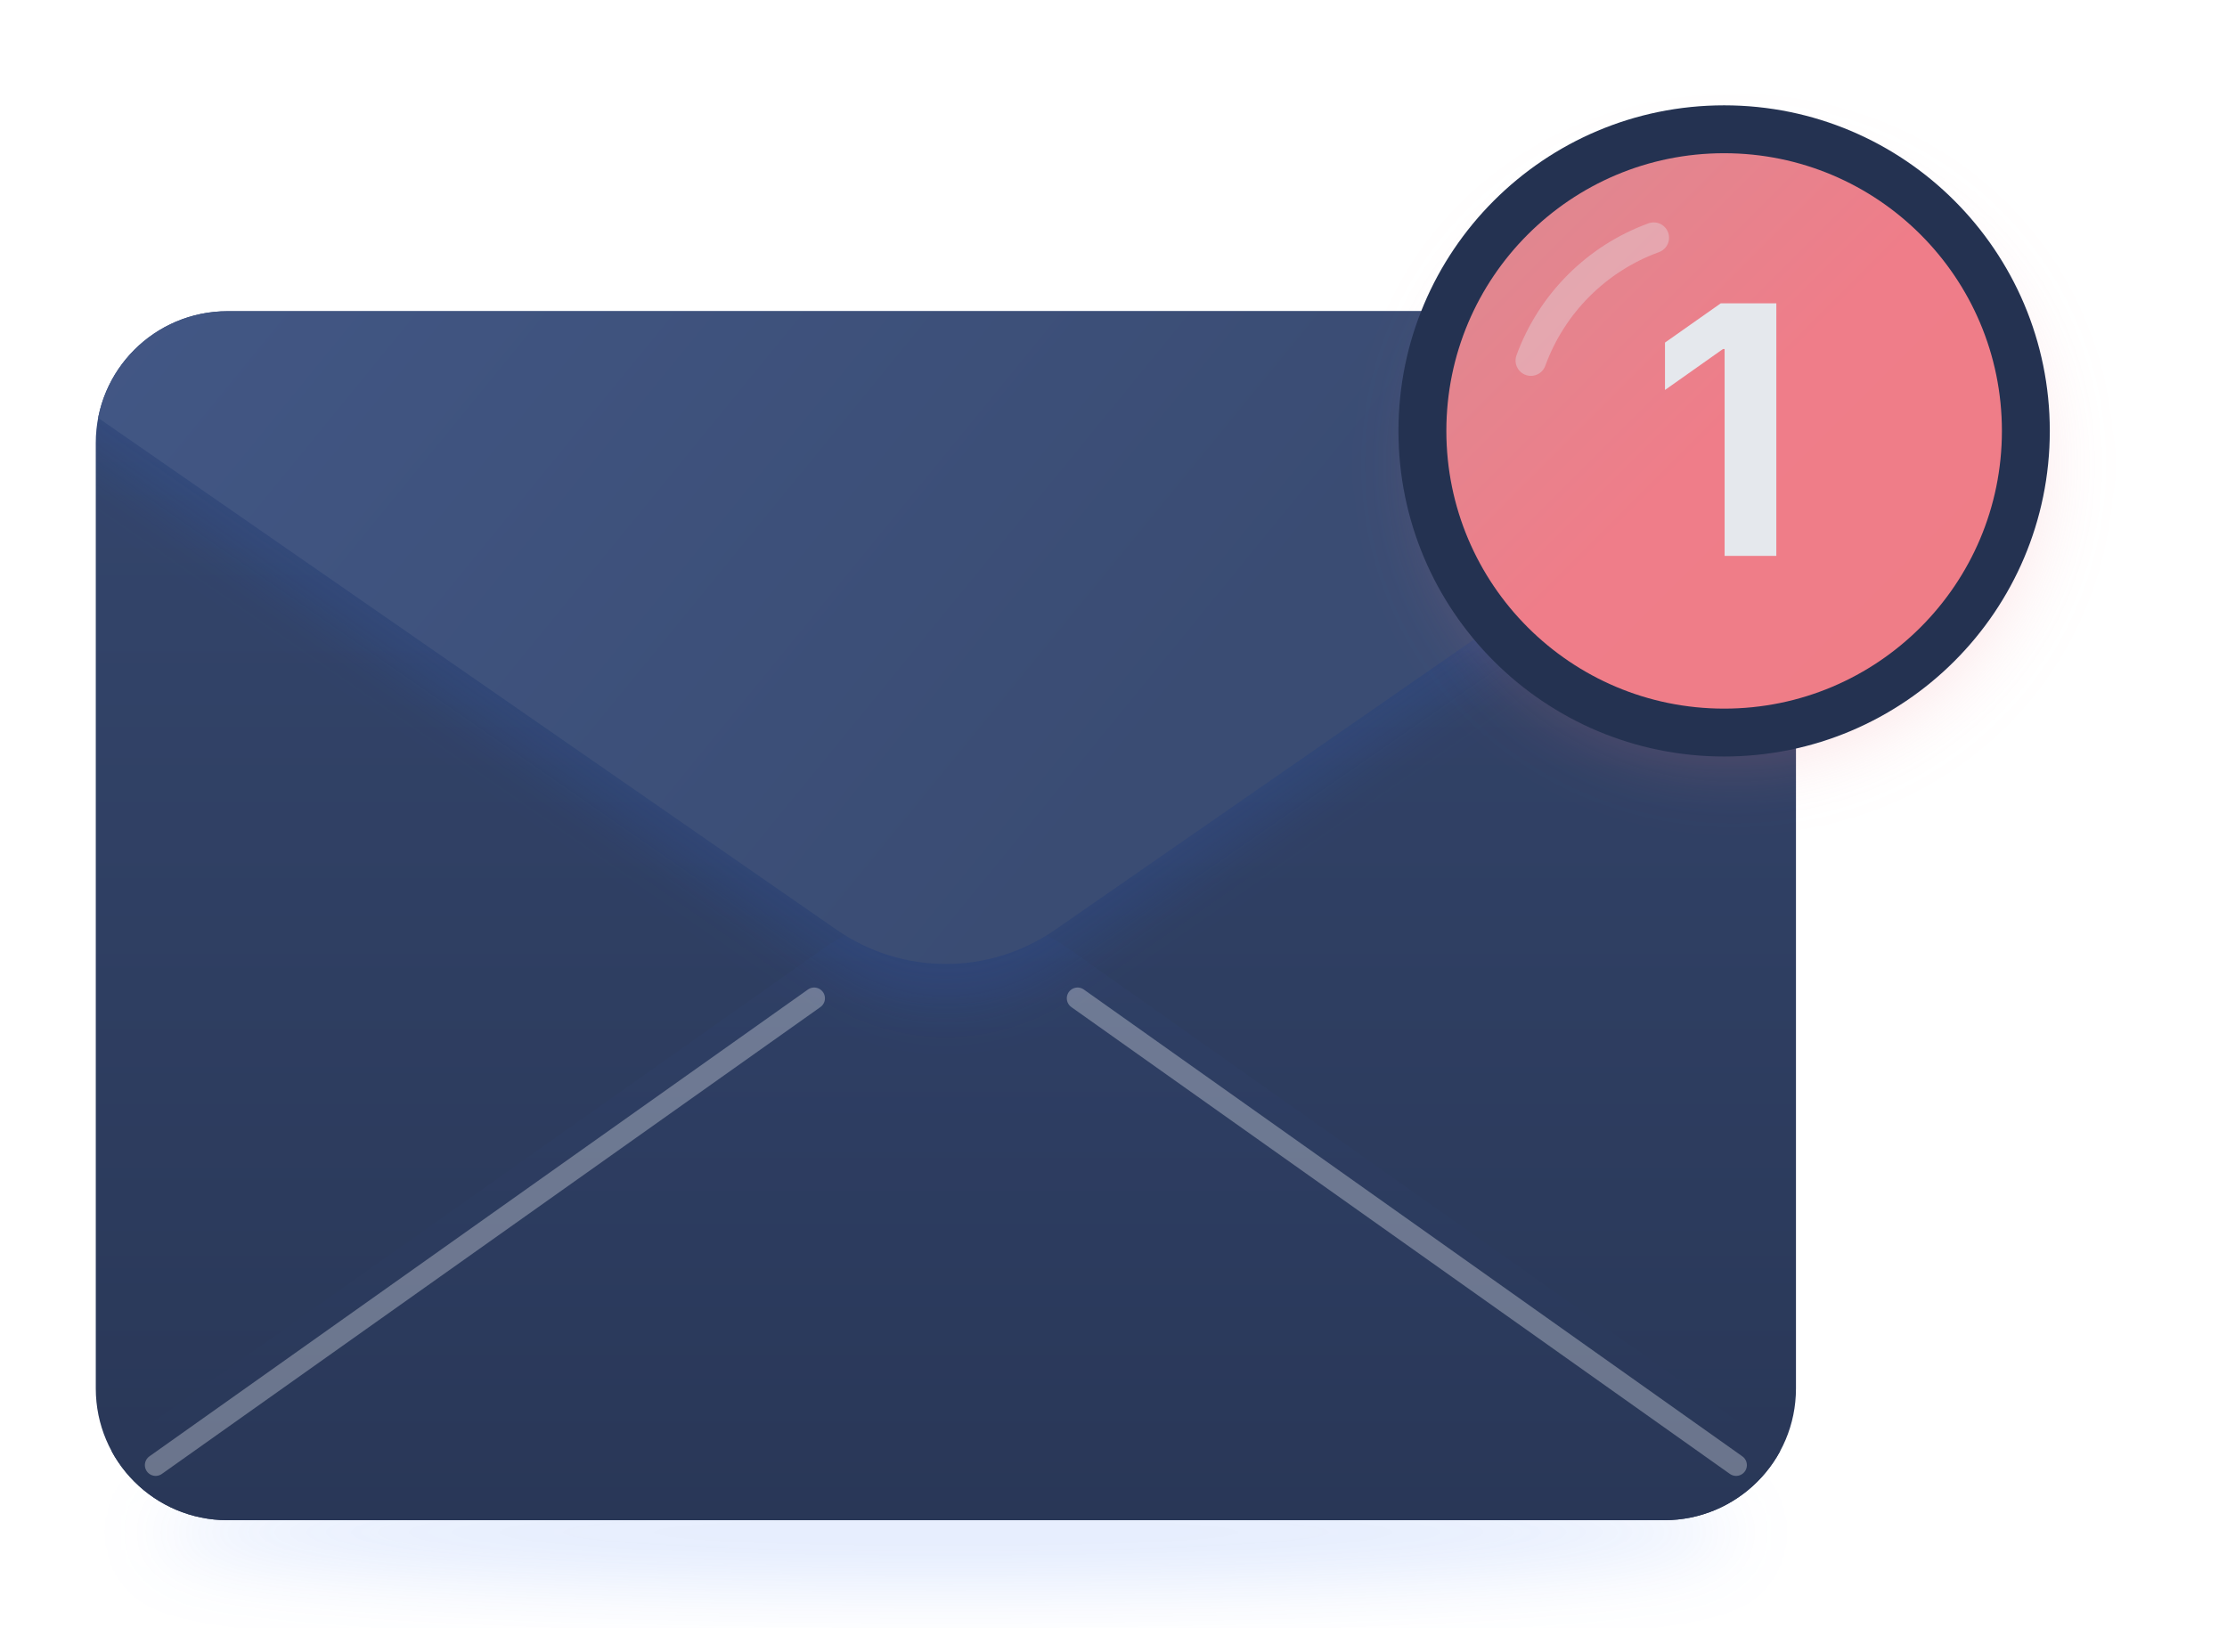
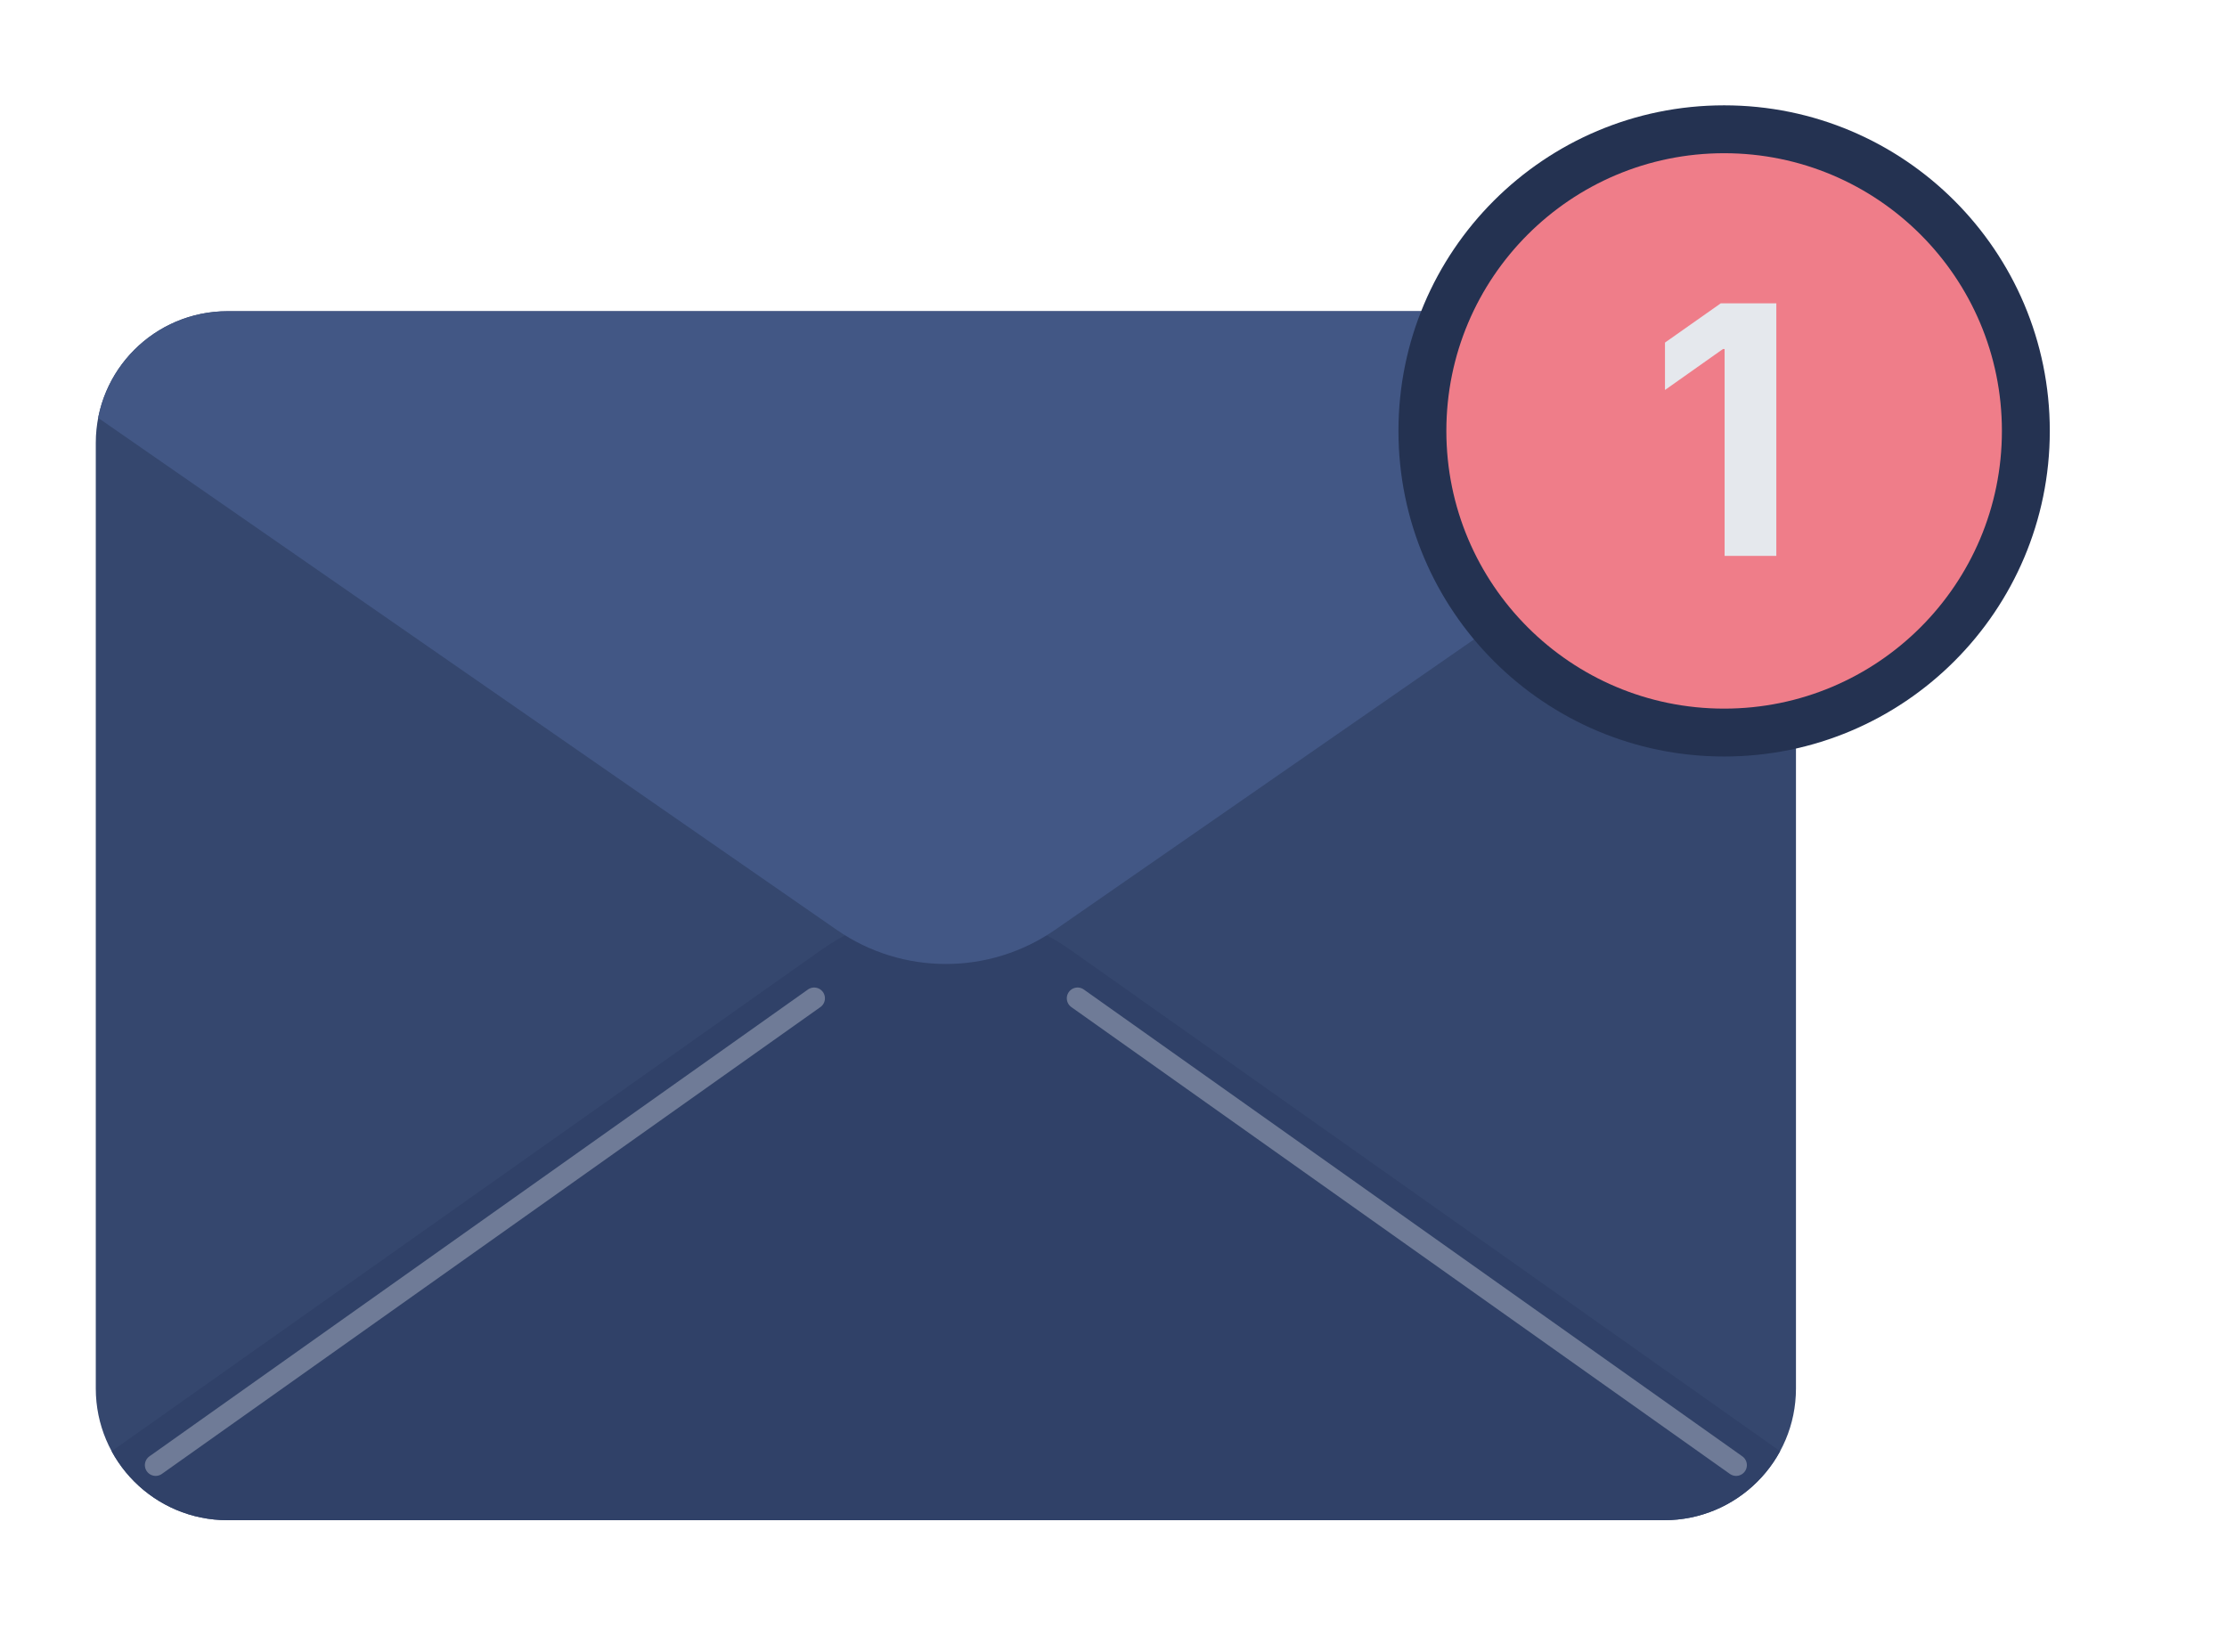
<svg xmlns="http://www.w3.org/2000/svg" width="93" height="69" viewBox="0 0 93 69">
  <defs>
-     <linearGradient id="busta-luce" x1="0" x2="0" y1="13" y2="63.5" gradientUnits="userSpaceOnUse">
-       <stop offset="0" stop-color="#35476E" />
-       <stop offset="1" stop-color="#293757" />
-     </linearGradient>
-     <linearGradient id="lembo-luce" x1="4" x2="39.5" y1="13" y2="42" gradientUnits="userSpaceOnUse">
-       <stop offset="0" stop-color="#425785" />
-       <stop offset="1" stop-color="#3A4C73" />
-     </linearGradient>
-     <linearGradient id="tasca-luce" x1="0" x2="0" y1="36" y2="63.5" gradientUnits="userSpaceOnUse">
-       <stop offset="0" stop-color="#304168" />
-       <stop offset="1" stop-color="#293757" />
-     </linearGradient>
-     <linearGradient id="badge-luce" x1="63.3" x2="80.7" y1="9.3" y2="26.7" gradientUnits="userSpaceOnUse">
-       <stop offset="0" stop-color="#E08790" />
-       <stop offset=".5" stop-color="#EF7D89" />
-       <stop offset="1" stop-color="#EF7D87" />
-     </linearGradient>
-     <filter id="sfuma-ombra" width="93" height="68" x="0" y="0" filterUnits="userSpaceOnUse">
-       <feGaussianBlur stdDeviation="1.5" />
-     </filter>
-     <filter id="sfuma-lembo" width="140%" height="160%" x="-20%" y="-20%">
-       <feGaussianBlur stdDeviation="1.1" />
-     </filter>
    <clipPath id="busta-forma">
      <path d="M9.5 13h60a5.5 5.5 0 0 1 5.5 5.5V58a5.5 5.5 0 0 1-5.5 5.5h-60A5.5 5.5 0 0 1 4 58V18.5A5.5 5.5 0 0 1 9.5 13" />
    </clipPath>
  </defs>
-   <ellipse id="busta-ombra" cx="39.5" cy="64" fill="#316FF4" filter="url(#sfuma-ombra)" opacity=".14" rx="33" ry="2.2" />
  <g id="busta" clip-path="url(#busta-forma)">
-     <path id="busta-corpo" fill="url(#busta-luce)" d="M9.5 13h60a5.5 5.5 0 0 1 5.5 5.5V58a5.5 5.5 0 0 1-5.5 5.5h-60A5.5 5.5 0 0 1 4 58V18.5A5.5 5.5 0 0 1 9.5 13" />
-     <path id="busta-tasca" fill="url(#tasca-luce)" d="M2 65.5v-3l32.31-22.83a9 9 0 0 1 10.38 0L77 62.5v3z" />
+     <path id="busta-corpo" fill="#35476E" d="M9.5 13h60a5.5 5.5 0 0 1 5.5 5.5V58a5.5 5.5 0 0 1-5.5 5.5h-60A5.5 5.5 0 0 1 4 58V18.5A5.5 5.5 0 0 1 9.5 13" />
+     <path id="busta-tasca" fill="#304168" d="M2 65.5v-3l32.31-22.83a9 9 0 0 1 10.38 0L77 62.5v3z" />
    <path id="busta-pieghe" stroke="#E5E8ED" stroke-linecap="round" stroke-opacity=".35" stroke-width=".9" d="M6.5 61.2 34 41.7m38.5 19.5L45 41.7" />
-     <path id="busta-lembo-ombra" fill="#316FF4" d="M2 12.6h75v5L44.06 40.44a8 8 0 0 1-9.12 0L2 17.6z" filter="url(#sfuma-lembo)" opacity=".13" />
-     <path id="busta-lembo" fill="url(#lembo-luce)" d="M2 11h75v5L44.06 38.84a8 8 0 0 1-9.12 0L2 16z" />
+     <path id="busta-lembo" fill="#425785" d="M2 11h75v5L44.06 38.84a8 8 0 0 1-9.12 0L2 16z" />
  </g>
-   <ellipse id="badge-ombra" cx="72.4" cy="19.4" fill="#EF7D87" filter="url(#sfuma-ombra)" opacity=".2" rx="12.8" ry="12.4" />
  <g id="badge">
    <circle id="badge-bordo" cx="72" cy="18" r="13.6" fill="#243251" />
-     <circle id="badge-disco" cx="72" cy="18" r="11.6" fill="url(#badge-luce)" />
-     <path id="badge-riflesso" fill="none" stroke="#E5E8ED" stroke-linecap="round" stroke-opacity=".35" stroke-width="1.28" d="M63.93 15.06a8.6 8.6 0 0 1 5.13-5.13" />
+     <circle id="badge-disco" cx="72" cy="18" r="11.6" fill="#EF7D89" />
    <g id="badge-simbolo">
      <path id="badge-numero" fill="#E5E8ED" d="M74.18 12.67v10.55h-2.16v-8.64h-.07l-2.42 1.71v-1.98l2.33-1.64Z" />
    </g>
  </g>
</svg>
